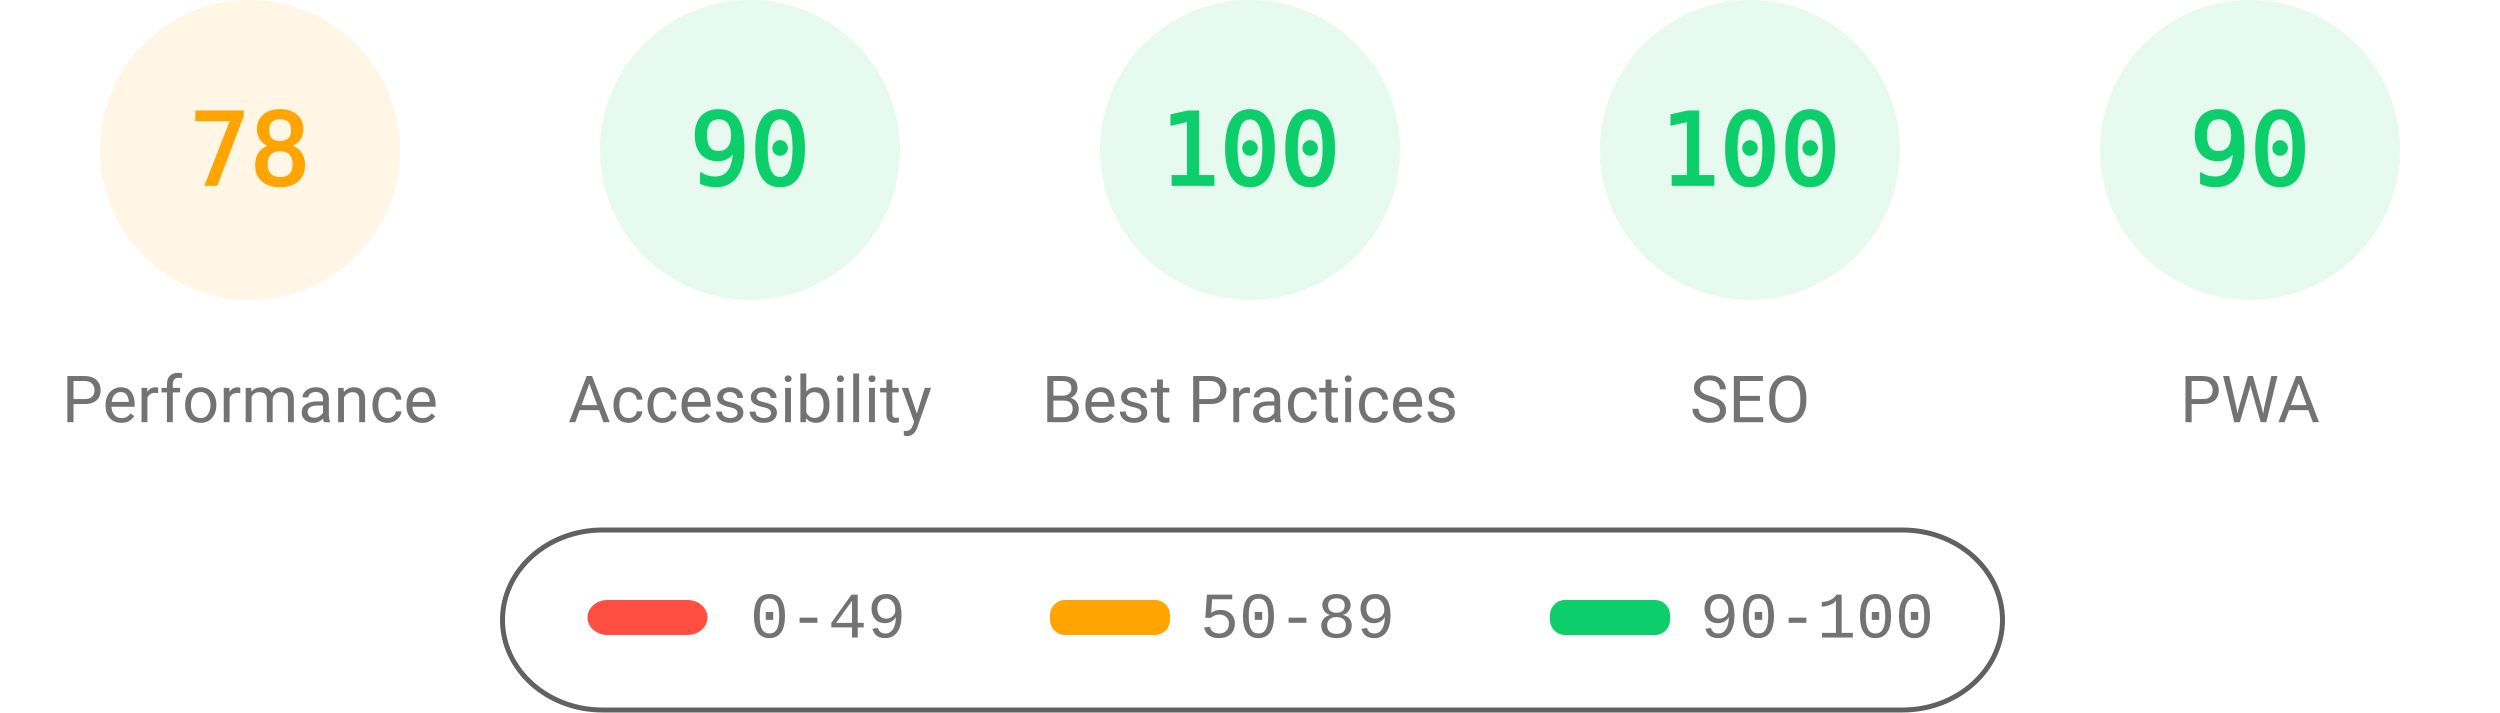
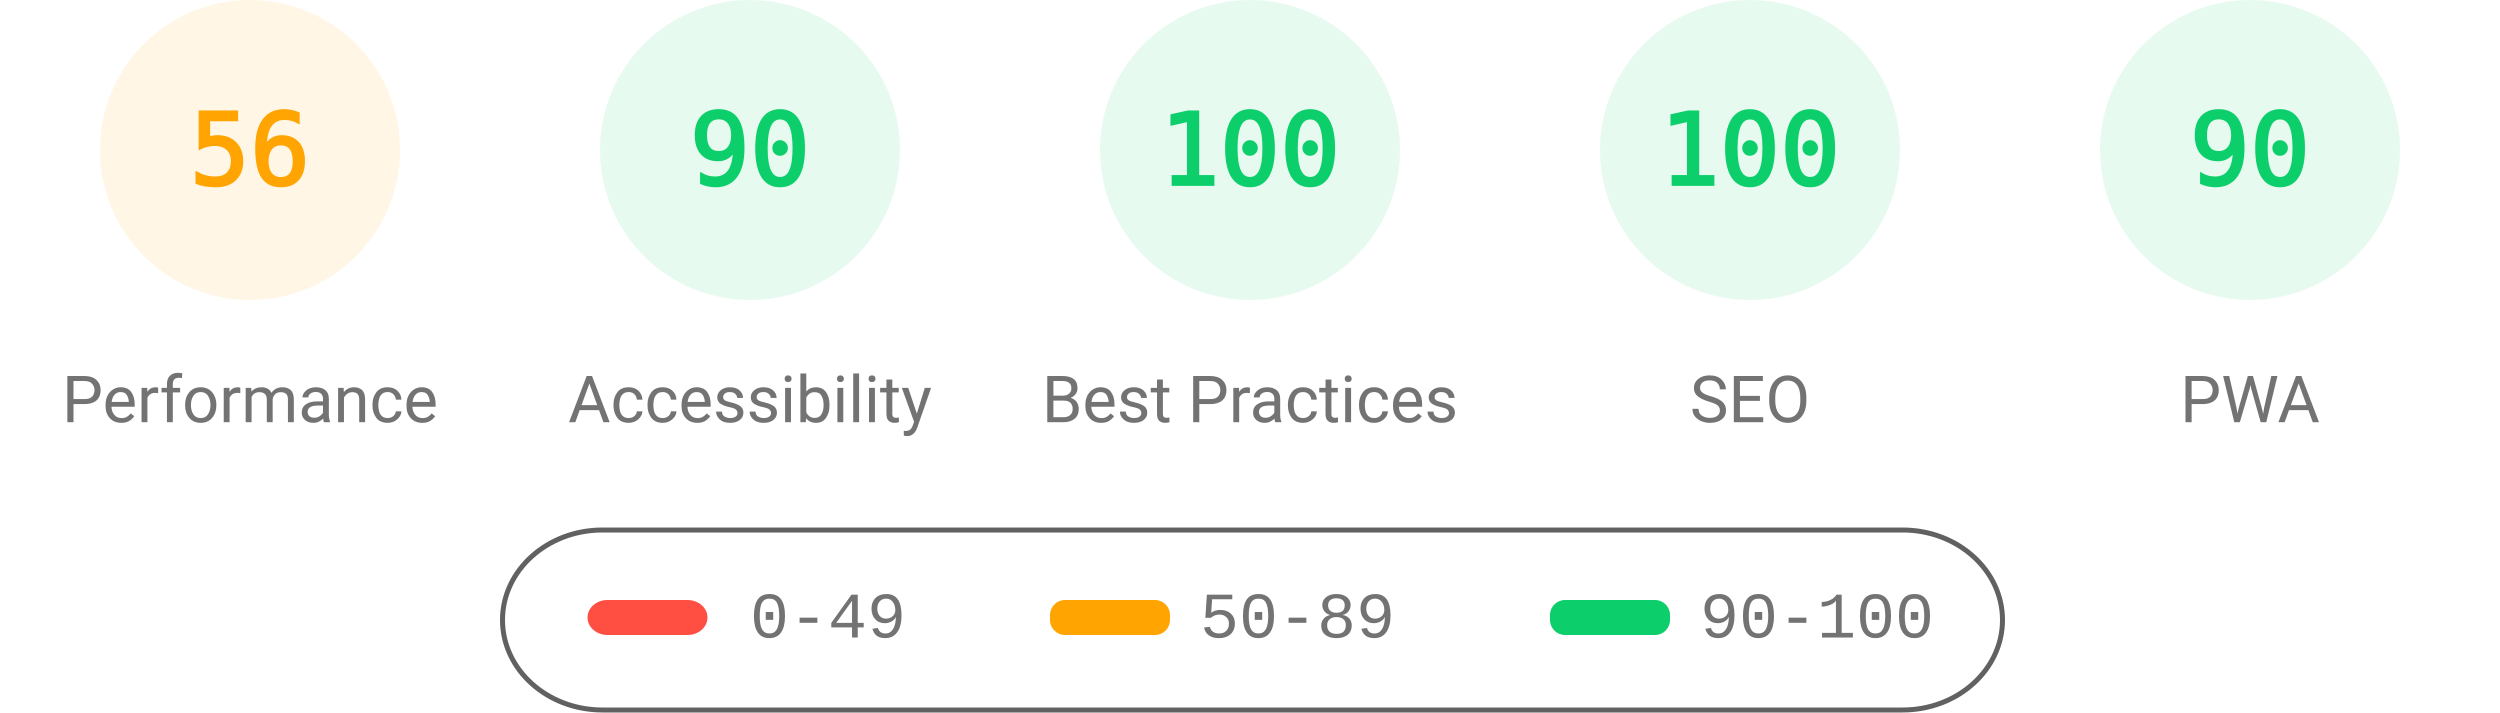
<svg xmlns="http://www.w3.org/2000/svg" fill="none" width="1000" height="285">
  <style>.gauge-base{opacity:.1}.gauge-arc{fill:none;animation-delay:250ms;stroke-linecap:round;transform:rotate(-90deg);transform-origin:100px 60px;animation:load-gauge 1s ease forwards}.guage-text{font-size:40px;font-family:monospace;text-align:center}.guage-red{color:#ff4e42;fill:#ff4e42;stroke:#ff4e42}.guage-orange{color:#ffa400;fill:#ffa400;stroke:#ffa400}.guage-green{color:#0cce6b;fill:#0cce6b;stroke:#0cce6b}.guage-undefined{color:#5c5c5c;fill:#5c5c5c;stroke:#5c5c5c}.guage-title{color:#737373;fill:#737373;stroke:none;font-size:26px;line-height:26px;font-family:Roboto,Halvetica,Arial,sans-serif}@keyframes load-gauge{from{stroke-dasharray:0 352.858}}</style>
  <svg class="guage-div guage-perf guage-orange" viewBox="0 0 200 200" width="200" height="200">
    <circle class="gauge-base" r="56" cx="100" cy="60" stroke-width="8" />
-     <circle class="gauge-arc guage-arc-1" r="56" cx="100" cy="60" stroke-width="8" style="stroke-dasharray:274.449,351.858" />
-     <text class="guage-text" x="100" y="60" alignment-baseline="central" dominant-baseline="central" text-anchor="middle">78</text>
+     <circle class="gauge-arc guage-arc-1" r="56" cx="100" cy="60" stroke-width="8" style="stroke-dasharray:197.04,351.858" />
+     <text class="guage-text" x="100" y="60" alignment-baseline="central" dominant-baseline="central" text-anchor="middle">56</text>
    <text class="guage-title" x="100" y="160" alignment-baseline="central" dominant-baseline="central" text-anchor="middle">Performance</text>
  </svg>
  <svg class="guage-div guage-acc guage-green" viewBox="0 0 200 200" width="200" height="200" x="200">
    <circle class="gauge-base" r="56" cx="100" cy="60" stroke-width="8" />
    <circle class="gauge-arc guage-arc-2" r="56" cx="100" cy="60" stroke-width="8" style="stroke-dasharray:316.672,351.858" />
    <text class="guage-text" x="100" y="60" alignment-baseline="central" dominant-baseline="central" text-anchor="middle">90</text>
    <text class="guage-title" x="100" y="160" alignment-baseline="central" dominant-baseline="central" text-anchor="middle">Accessibility</text>
  </svg>
  <svg class="guage-div guage-best guage-green" viewBox="0 0 200 200" width="200" height="200" x="400">
    <circle class="gauge-base" r="56" cx="100" cy="60" stroke-width="8" />
    <circle class="gauge-arc guage-arc-3" r="56" cx="100" cy="60" stroke-width="8" style="stroke-dasharray:351.858,351.858" />
    <text class="guage-text" x="100" y="60" alignment-baseline="central" dominant-baseline="central" text-anchor="middle">100</text>
    <text class="guage-title" x="100" y="160" alignment-baseline="central" dominant-baseline="central" text-anchor="middle">Best Practices</text>
  </svg>
  <svg class="guage-div guage-seo guage-green" viewBox="0 0 200 200" width="200" height="200" x="600">
    <circle class="gauge-base" r="56" cx="100" cy="60" stroke-width="8" />
    <circle class="gauge-arc guage-arc-4" r="56" cx="100" cy="60" stroke-width="8" style="stroke-dasharray:351.858,351.858" />
    <text class="guage-text" x="100" y="60" alignment-baseline="central" dominant-baseline="central" text-anchor="middle">100</text>
    <text class="guage-title" x="100" y="160" alignment-baseline="central" dominant-baseline="central" text-anchor="middle">SEO</text>
  </svg>
  <svg class="guage-div guage-pwa guage-green" viewBox="0 0 200 200" width="200" height="200" x="800">
    <circle class="gauge-base" r="56" cx="100" cy="60" stroke-width="8" />
    <circle class="gauge-arc guage-arc-4" r="56" cx="100" cy="60" stroke-width="8" style="stroke-dasharray:316.672,351.858" />
    <text class="guage-text" x="100" y="60" alignment-baseline="central" dominant-baseline="central" text-anchor="middle">90</text>
    <text class="guage-title" x="100" y="160" alignment-baseline="central" dominant-baseline="central" text-anchor="middle">PWA</text>
  </svg>
  <svg width="604" height="76" x="200" y="210">
    <path fill="none" id="canvas_background" d="M-1-1h604v80H-1z" />
    <rect fill-opacity="0" stroke="#616161" stroke-width="2" rx="40" id="svg_2" height="72" width="600" y="2" x="1" fill="#000" />
    <rect stroke="#000" rx="8" id="svg_3" height="14" width="48" y="30" x="35" stroke-opacity="null" stroke-width="0" fill="#ff4e42" />
    <rect stroke="#000" rx="6" id="svg_4" height="14" width="48" y="30" x="220" stroke-opacity="null" stroke-width="0" fill="#ffa400" />
    <rect stroke="#000" rx="6" id="svg_5" height="14" width="48" y="30" x="420" stroke-opacity="null" stroke-width="0" fill="#0cce6b" />
    <text xml:space="preserve" text-anchor="start" font-family="'Courier New', Courier, monospace" font-size="26" id="svg_6" y="45" x="100" stroke-opacity="null" stroke-width="0" stroke="#000" fill="#737373">0-49</text>
    <text xml:space="preserve" text-anchor="start" font-family="'Courier New', Courier, monospace" font-size="26" id="svg_7" y="45" x="280" stroke-opacity="null" stroke-width="0" stroke="#000" fill="#737373">50-89</text>
    <text xml:space="preserve" text-anchor="start" font-family="'Courier New', Courier, monospace" font-size="26" id="svg_8" y="45" x="480" stroke-opacity="null" stroke-width="0" stroke="#000" fill="#737373">90-100</text>
  </svg>
</svg>
